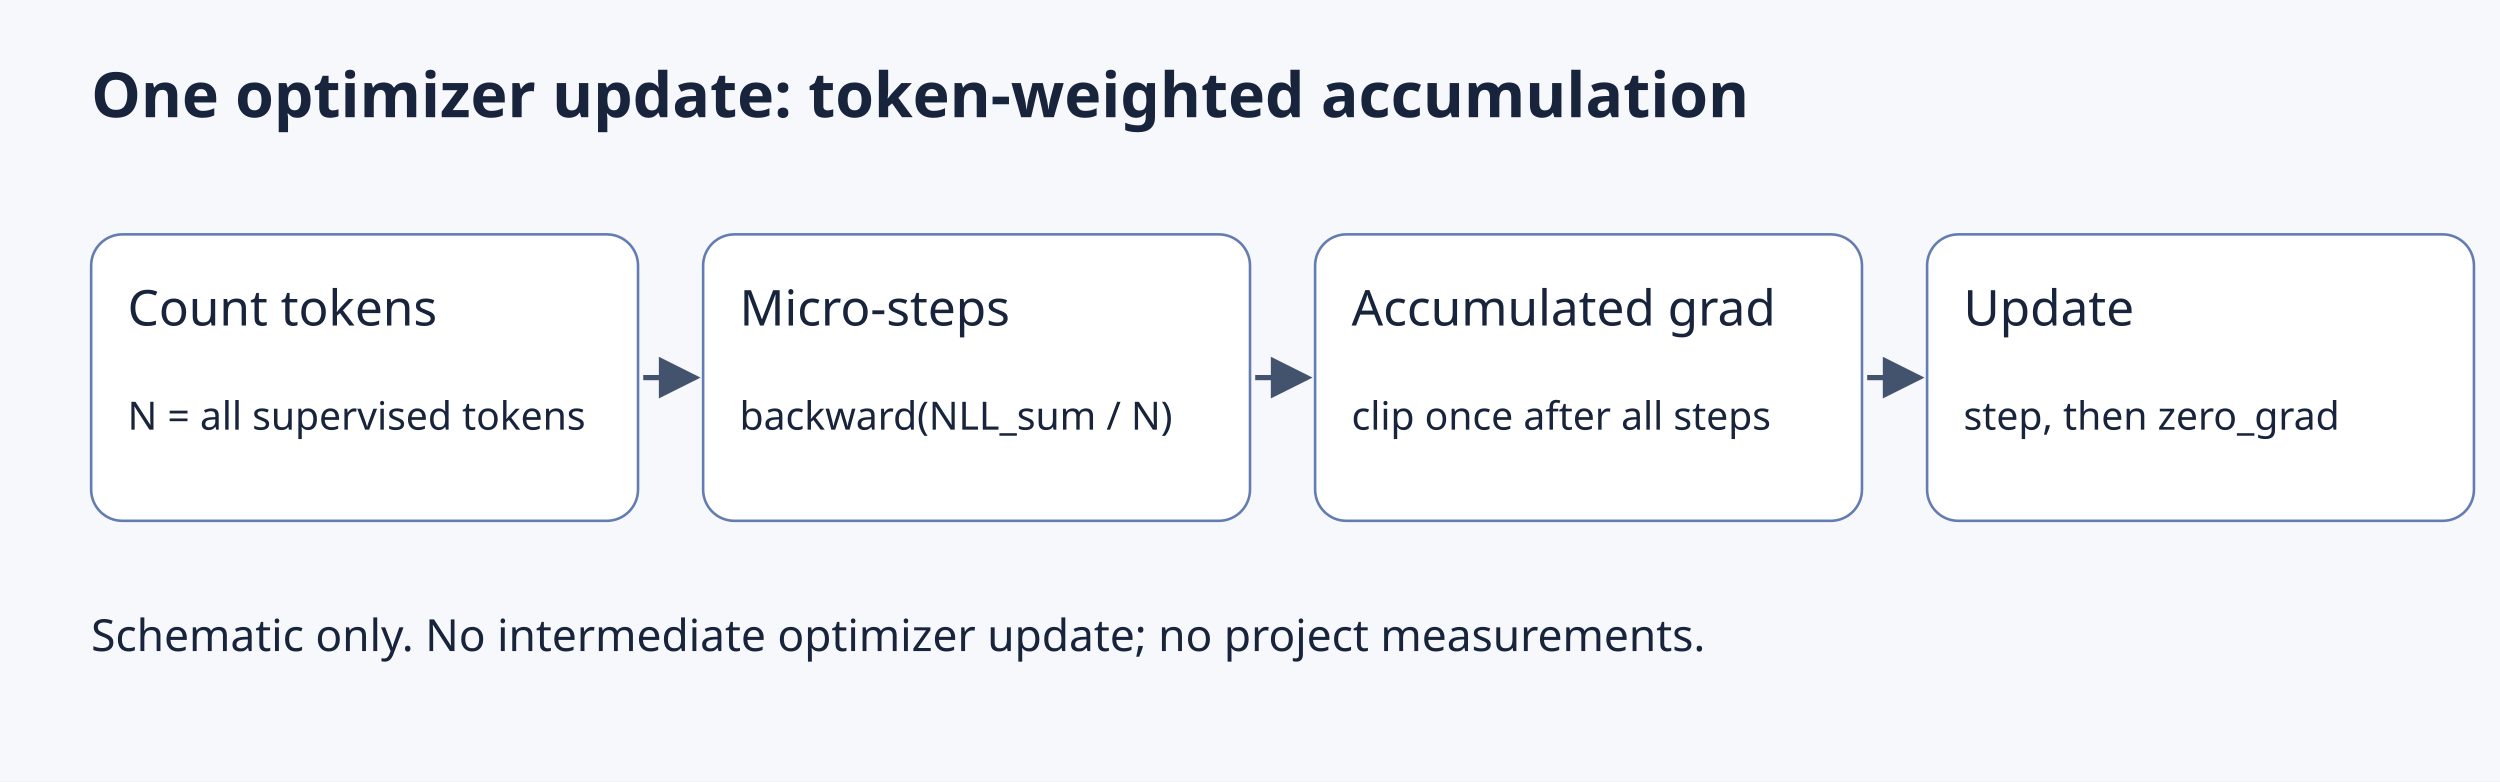
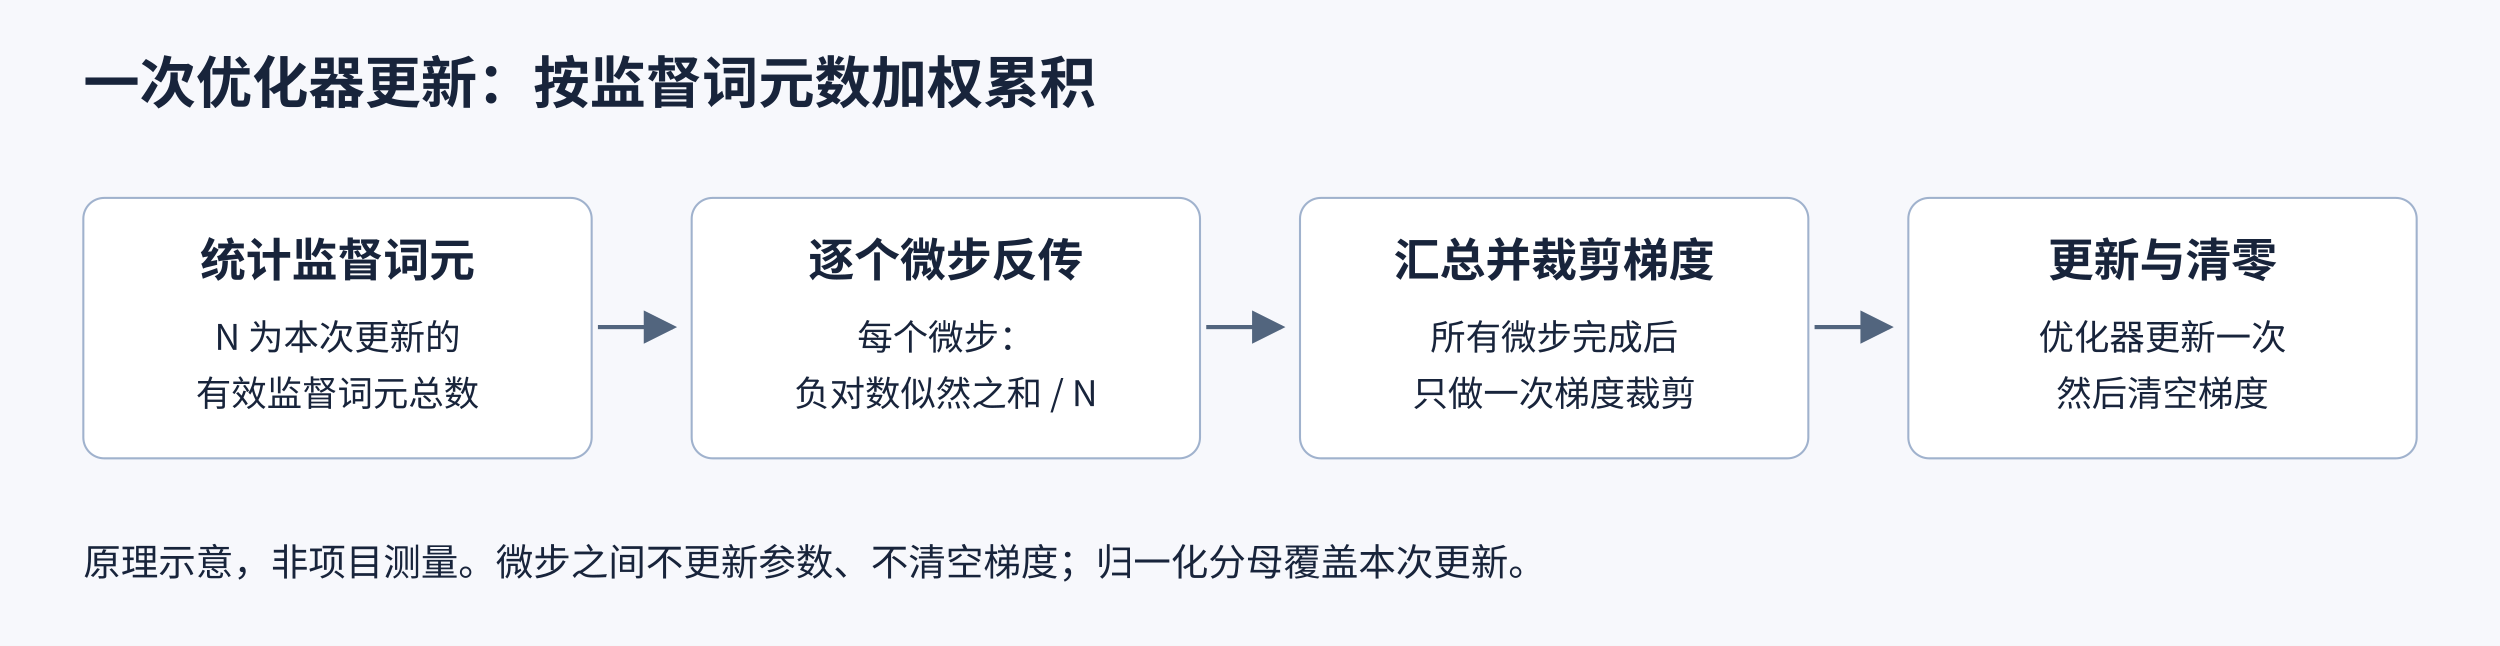
- <svg xmlns="http://www.w3.org/2000/svg" width="960" height="300" viewBox="0 0 960 300" role="img">
-   <rect width="960" height="300" fill="#f7f8fc" />
+ <svg xmlns="http://www.w3.org/2000/svg" width="1200" height="310" viewBox="0 0 1200 310" role="img">
+   <rect width="1200" height="310" fill="#f7f8fc" />
  <defs>
    <marker id="arrow" markerWidth="8" markerHeight="8" refX="7" refY="4" orient="auto">
-       <path d="M0 0 L8 4 L0 8" fill="#44536d" />
+       <path d="M0 0 L8 4 L0 8" fill="#52657e" />
    </marker>
  </defs>
-   <g font-family="sans-serif" fill="#18243b">
-     <text x="35" y="45" font-size="24" font-weight="bold">One optimizer update: token-weighted accumulation</text>
-     <rect x="35" y="90" width="210" height="110" rx="12" fill="white" stroke="#637cb2" />
-     <text x="49" y="125" font-size="19">Count tokens</text>
-     <text x="49" y="165" font-size="15">N = all supervised tokens</text>
-     <path d="M247 145 L267 145" stroke="#44536d" stroke-width="2" marker-end="url(#arrow)" />
-     <rect x="270" y="90" width="210" height="110" rx="12" fill="white" stroke="#637cb2" />
-     <text x="284" y="125" font-size="19">Micro-steps</text>
-     <text x="284" y="165" font-size="15">backward(NLL_sum / N)</text>
-     <path d="M482 145 L502 145" stroke="#44536d" stroke-width="2" marker-end="url(#arrow)" />
-     <rect x="505" y="90" width="210" height="110" rx="12" fill="white" stroke="#637cb2" />
-     <text x="519" y="125" font-size="19">Accumulated grad</text>
-     <text x="519" y="165" font-size="15">clip once after all steps</text>
-     <path d="M717 145 L737 145" stroke="#44536d" stroke-width="2" marker-end="url(#arrow)" />
-     <rect x="740" y="90" width="210" height="110" rx="12" fill="white" stroke="#637cb2" />
-     <text x="754" y="125" font-size="19">Update</text>
-     <text x="754" y="165" font-size="15">step, then zero_grad</text>
-     <text x="35" y="250" font-size="17">Schematic only. No intermediate optimizer update; no project measurements.</text>
+   <g font-family="Noto Sans CJK SC, Source Han Sans SC, Microsoft YaHei, PingFang SC, sans-serif" fill="#18243b">
+     <text x="40" y="40" dy="0.35em" font-size="27" text-anchor="start" fill="#18243b" font-weight="bold">一次优化器更新：按监督词元数加权累积</text>
+     <rect x="40" y="95" width="244" height="125" rx="10" fill="white" stroke="#a0b2cd" />
+     <text x="162" y="125" dy="0.35em" font-size="22" text-anchor="middle" fill="#18243b" font-weight="bold">统计监督词元</text>
+     <text x="162" y="162" dy="0.35em" font-size="17" text-anchor="middle" fill="#18243b" font-weight="normal">N 为本次更新的</text>
+     <text x="162" y="189" dy="0.35em" font-size="17" text-anchor="middle" fill="#18243b" font-weight="normal">有效监督词元总数</text>
+     <path d="M287 157 H323" fill="none" stroke="#52657e" stroke-width="2" marker-end="url(#arrow)" />
+     <rect x="332" y="95" width="244" height="125" rx="10" fill="white" stroke="#a0b2cd" />
+     <text x="454" y="125" dy="0.35em" font-size="22" text-anchor="middle" fill="#18243b" font-weight="bold">逐个微步反传</text>
+     <text x="454" y="162" dy="0.35em" font-size="17" text-anchor="middle" fill="#18243b" font-weight="normal">每个微步：</text>
+     <text x="454" y="189" dy="0.35em" font-size="17" text-anchor="middle" fill="#18243b" font-weight="normal">负对数似然之和 / N</text>
+     <path d="M579 157 H615" fill="none" stroke="#52657e" stroke-width="2" marker-end="url(#arrow)" />
+     <rect x="624" y="95" width="244" height="125" rx="10" fill="white" stroke="#a0b2cd" />
+     <text x="746" y="125" dy="0.35em" font-size="22" text-anchor="middle" fill="#18243b" font-weight="bold">汇总并裁剪梯度</text>
+     <text x="746" y="162" dy="0.35em" font-size="17" text-anchor="middle" fill="#18243b" font-weight="normal">所有微步完成后</text>
+     <text x="746" y="189" dy="0.35em" font-size="17" text-anchor="middle" fill="#18243b" font-weight="normal">只做一次梯度裁剪</text>
+     <path d="M871 157 H907" fill="none" stroke="#52657e" stroke-width="2" marker-end="url(#arrow)" />
+     <rect x="916" y="95" width="244" height="125" rx="10" fill="white" stroke="#a0b2cd" />
+     <text x="1038" y="125" dy="0.35em" font-size="22" text-anchor="middle" fill="#18243b" font-weight="bold">更新与清零</text>
+     <text x="1038" y="162" dy="0.35em" font-size="17" text-anchor="middle" fill="#18243b" font-weight="normal">优化器更新一次</text>
+     <text x="1038" y="189" dy="0.35em" font-size="17" text-anchor="middle" fill="#18243b" font-weight="normal">然后清空梯度</text>
+     <text x="40" y="270" dy="0.35em" font-size="18" text-anchor="start" fill="#18243b" font-weight="normal">原理示意，非项目测量。微步之间不更新参数、不清空梯度；归一化分母覆盖本次更新。</text>
  </g>
</svg>
